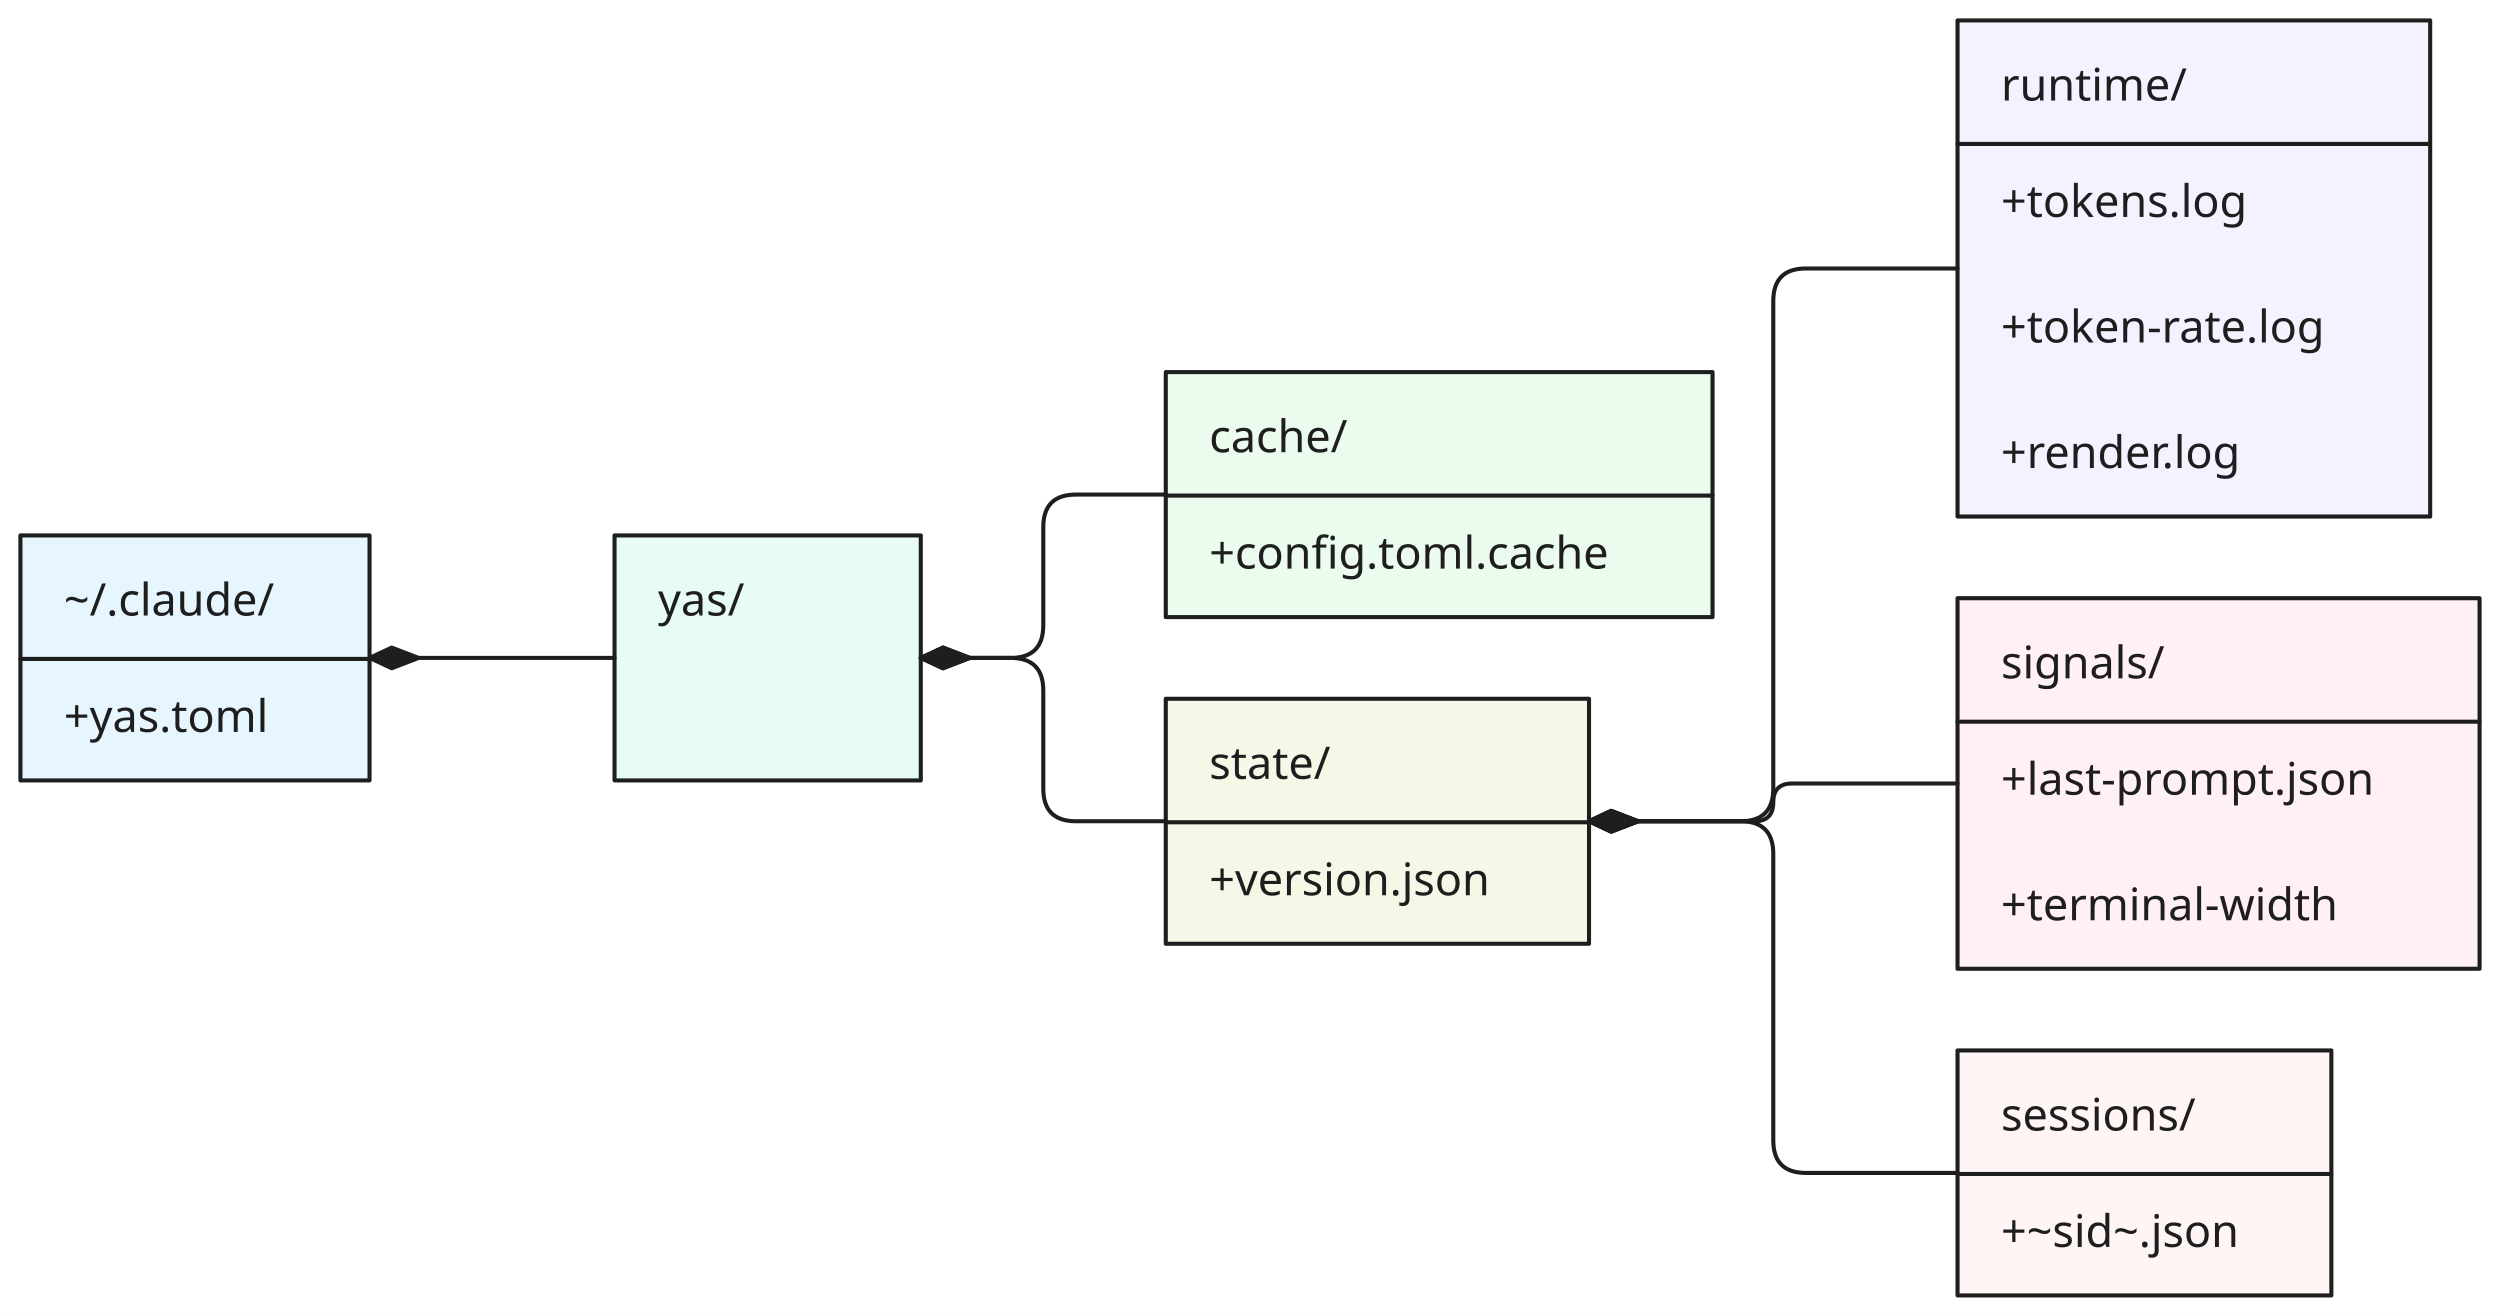
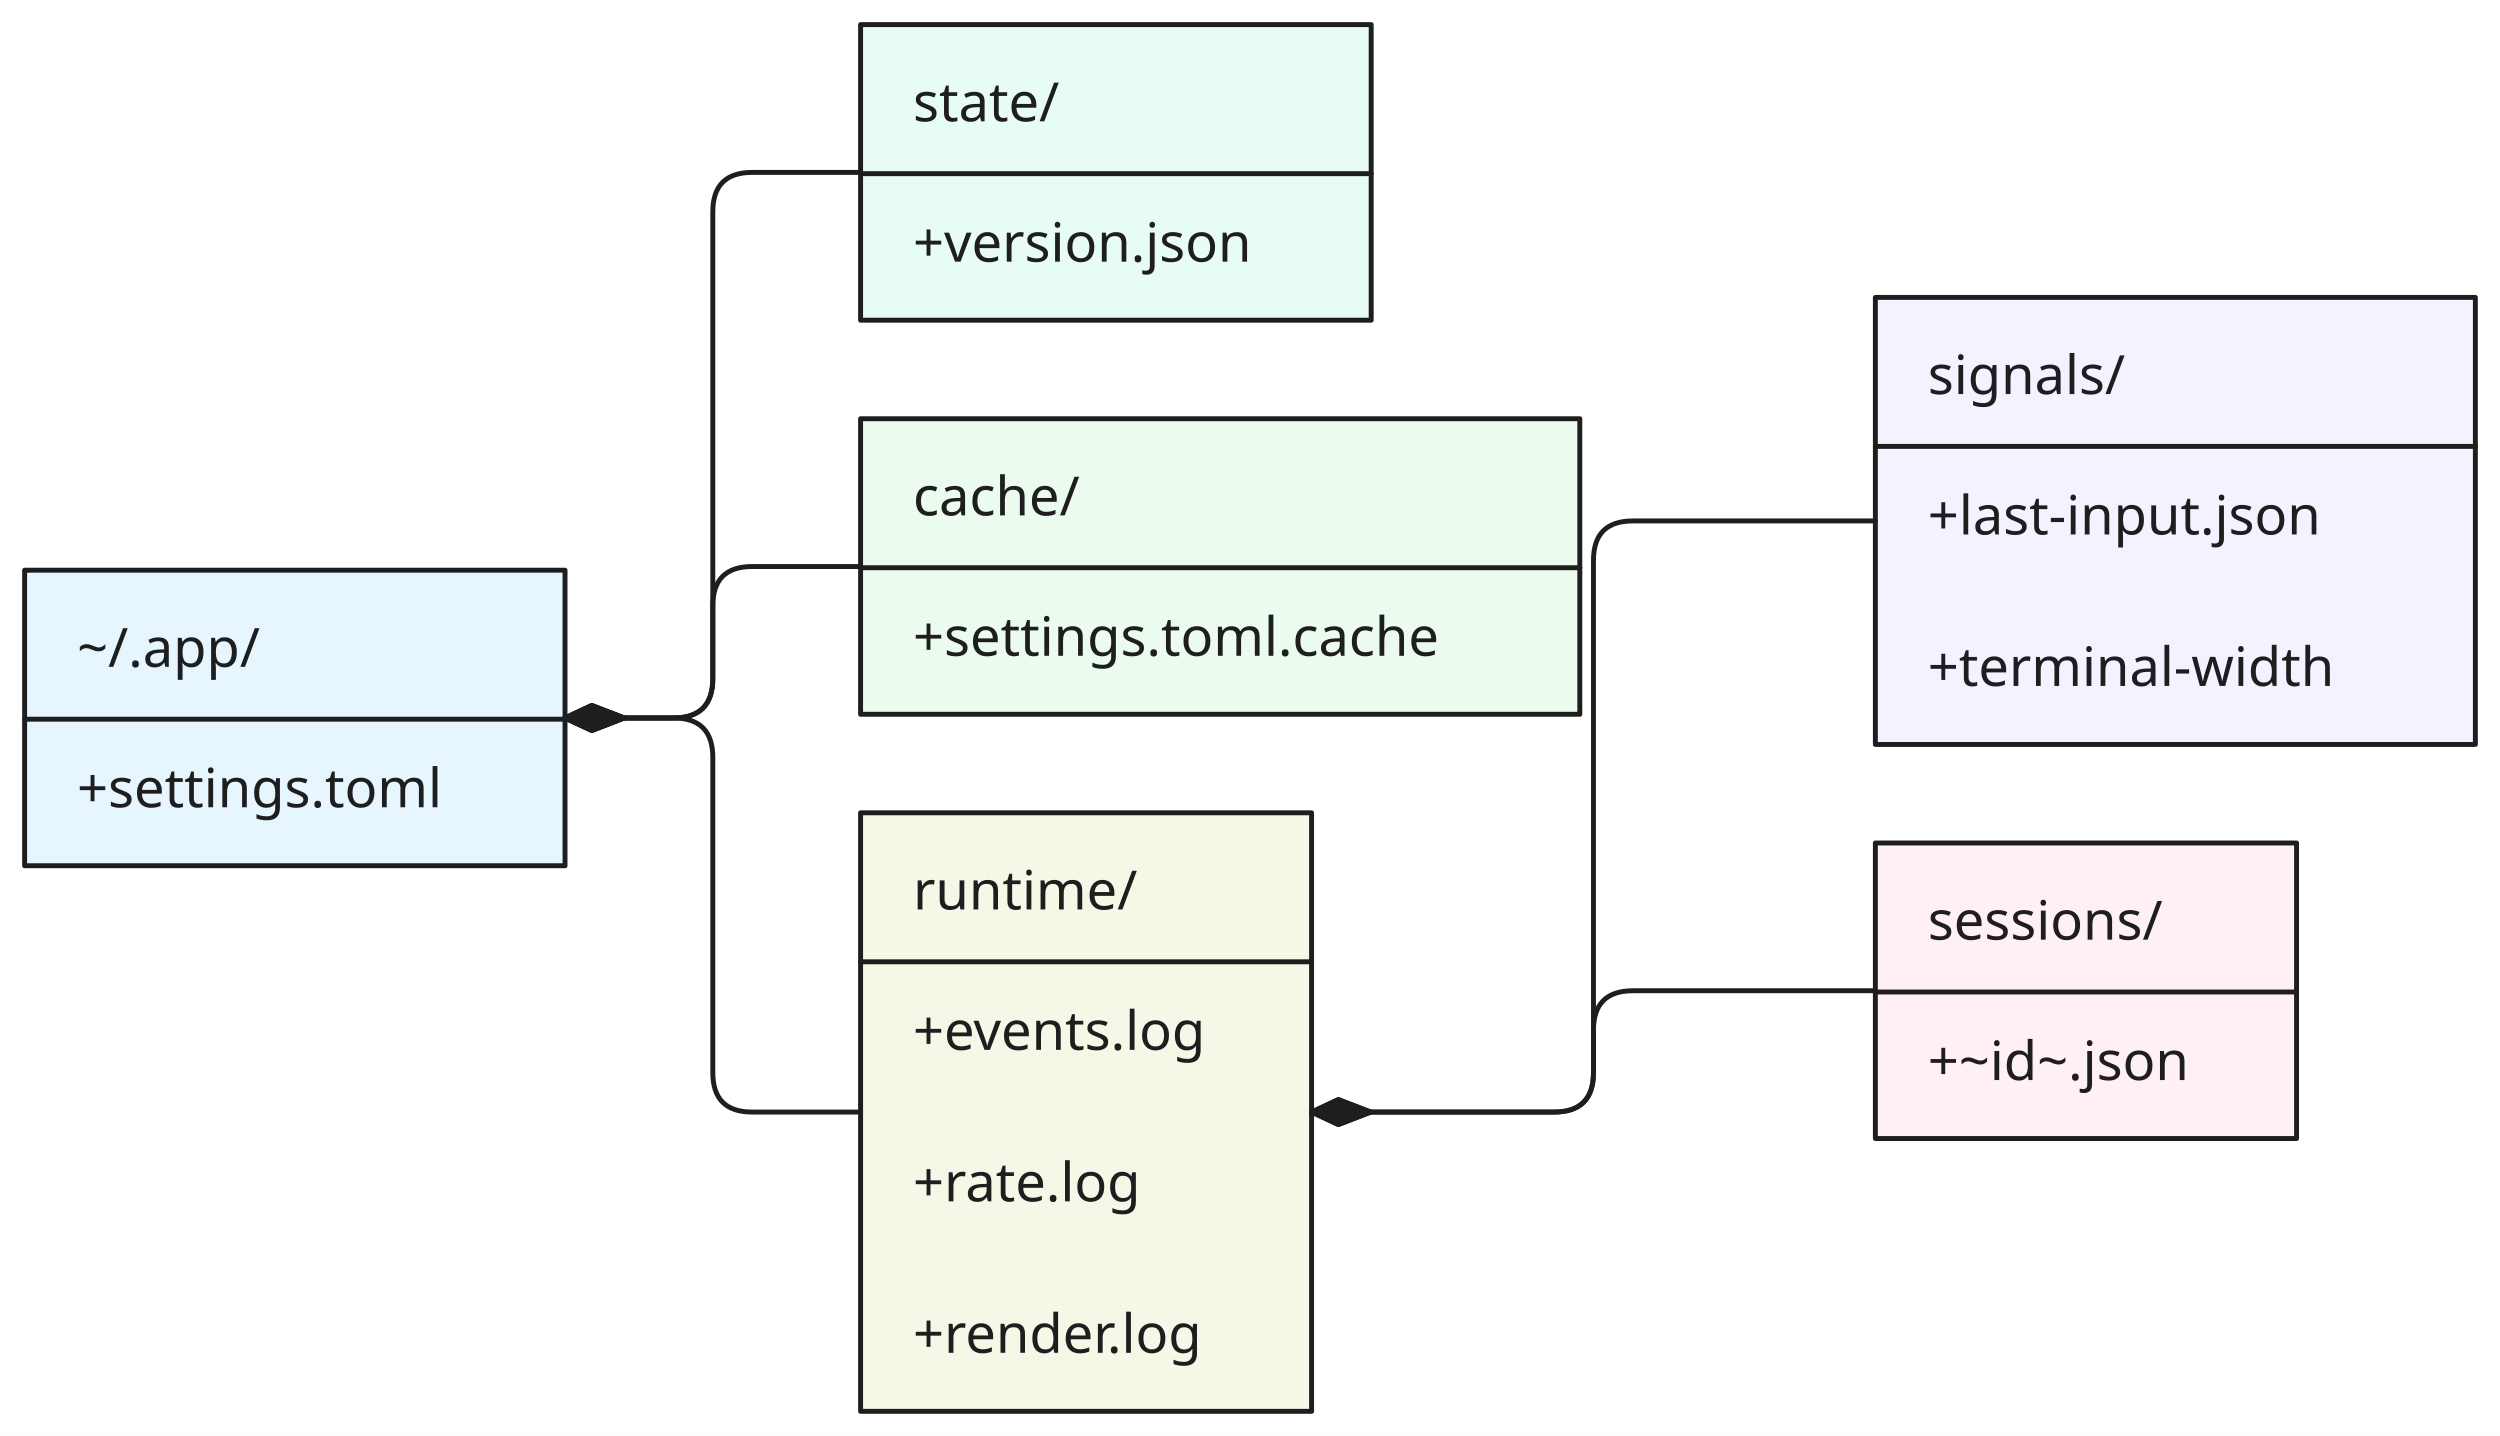
- <svg xmlns="http://www.w3.org/2000/svg" version="1.1" viewBox="0 0 1224.5 644.5" width="1224.5" height="644.5">
+ <svg xmlns="http://www.w3.org/2000/svg" version="1.1" viewBox="0 0 1015 583" width="1015" height="583">
  <defs>
    <style class="style-fonts">
      </style>
  </defs>
-   <rect x="0" y="0" width="1224.5" height="644.5" fill="#ffffff" />
-   <g stroke-linecap="round" transform="translate(10 262.25) rotate(0 85.5 60)">
-     <path d="M0 0 L171 0 L171 120 L0 120" stroke="none" stroke-width="0" fill="#e7f5ff" />
+   <rect x="0" y="0" width="1015" height="583" fill="#ffffff" />
+   <g stroke-linecap="round" transform="translate(10 231.5) rotate(0 109.7 60)">
+     <path d="M0 0 L219.4 0 L219.4 120 L0 120" stroke="none" stroke-width="0" fill="#e7f5ff" />
+     <path d="M0 0 C43.88 0, 87.76 0, 219.4 0 M0 0 C59.68 0, 119.35 0, 219.4 0 M219.4 0 C219.4 28.22, 219.4 56.43, 219.4 120 M219.4 0 C219.4 45.03, 219.4 90.07, 219.4 120 M219.4 120 C140.08 120, 60.77 120, 0 120 M219.4 120 C166.54 120, 113.69 120, 0 120 M0 120 C0 79.12, 0 38.23, 0 0 M0 120 C0 77.82, 0 35.63, 0 0" stroke="#1e1e1e" stroke-width="2" fill="none" />
+   </g>
+   <g transform="translate(31.3 251.5) rotate(0 42.35 13.75)">
+     <text x="0" y="19.25" font-family="Comic Shanns, Segoe UI Emoji" font-size="22px" fill="#1e1e1e" text-anchor="start" style="white-space: pre;" direction="ltr" dominant-baseline="alphabetic">~/.app/</text>
+   </g>
+   <g stroke-linecap="round">
+     <g transform="translate(10 292) rotate(0 109.7 0)">
+       <path d="M0 0 C43.88 0, 87.76 0, 219.4 0 M0 0 C59.68 0, 119.35 0, 219.4 0" stroke="#1e1e1e" stroke-width="2" fill="none" />
+     </g>
+   </g>
+   <mask />
+   <g transform="translate(31.3 308.5) rotate(0 84.7 13.75)">
+     <text x="0" y="19.25" font-family="Comic Shanns, Segoe UI Emoji" font-size="22px" fill="#1e1e1e" text-anchor="start" style="white-space: pre;" direction="ltr" dominant-baseline="alphabetic">+settings.toml</text>
+   </g>
+   <g stroke-linecap="round" transform="translate(349.4 10) rotate(0 103.65 60)">
+     <path d="M0 0 L207.3 0 L207.3 120 L0 120" stroke="none" stroke-width="0" fill="#e6fcf5" />
+     <path d="M0 0 C41.46 0, 82.92 0, 207.3 0 M0 0 C56.38 0, 112.77 0, 207.3 0 M207.3 0 C207.3 28.22, 207.3 56.43, 207.3 120 M207.3 0 C207.3 45.03, 207.3 90.07, 207.3 120 M207.3 120 C132.36 120, 57.42 120, 0 120 M207.3 120 C157.36 120, 107.42 120, 0 120 M0 120 C0 79.12, 0 38.23, 0 0 M0 120 C0 77.82, 0 35.63, 0 0" stroke="#1e1e1e" stroke-width="2" fill="none" />
+   </g>
+   <g transform="translate(370.7 30) rotate(0 36.3 13.75)">
+     <text x="0" y="19.25" font-family="Comic Shanns, Segoe UI Emoji" font-size="22px" fill="#1e1e1e" text-anchor="start" style="white-space: pre;" direction="ltr" dominant-baseline="alphabetic">state/</text>
+   </g>
+   <g stroke-linecap="round">
+     <g transform="translate(349.4 70.5) rotate(0 103.65 0)">
+       <path d="M0 0 C41.46 0, 82.92 0, 207.3 0 M0 0 C56.38 0, 112.77 0, 207.3 0" stroke="#1e1e1e" stroke-width="2" fill="none" />
+     </g>
+   </g>
+   <mask />
+   <g transform="translate(370.7 87) rotate(0 78.65 13.75)">
+     <text x="0" y="19.25" font-family="Comic Shanns, Segoe UI Emoji" font-size="22px" fill="#1e1e1e" text-anchor="start" style="white-space: pre;" direction="ltr" dominant-baseline="alphabetic">+version.json</text>
+   </g>
+   <g stroke-linecap="round" transform="translate(349.4 170) rotate(0 146 60)">
+     <path d="M0 0 L292 0 L292 120 L0 120" stroke="none" stroke-width="0" fill="#ebfbee" />
+     <path d="M0 0 C58.4 0, 116.8 0, 292 0 M0 0 C79.42 0, 158.84 0, 292 0 M292 0 C292 28.22, 292 56.43, 292 120 M292 0 C292 45.03, 292 90.07, 292 120 M292 120 C186.44 120, 80.88 120, 0 120 M292 120 C221.65 120, 151.31 120, 0 120 M0 120 C0 79.12, 0 38.23, 0 0 M0 120 C0 77.82, 0 35.63, 0 0" stroke="#1e1e1e" stroke-width="2" fill="none" />
+   </g>
+   <g transform="translate(370.7 190) rotate(0 36.3 13.75)">
+     <text x="0" y="19.25" font-family="Comic Shanns, Segoe UI Emoji" font-size="22px" fill="#1e1e1e" text-anchor="start" style="white-space: pre;" direction="ltr" dominant-baseline="alphabetic">cache/</text>
+   </g>
+   <g stroke-linecap="round">
+     <g transform="translate(349.4 230.5) rotate(0 146 0)">
+       <path d="M0 0 C58.4 0, 116.8 0, 292 0 M0 0 C79.42 0, 158.84 0, 292 0" stroke="#1e1e1e" stroke-width="2" fill="none" />
+     </g>
+   </g>
+   <mask />
+   <g transform="translate(370.7 247) rotate(0 121 13.75)">
+     <text x="0" y="19.25" font-family="Comic Shanns, Segoe UI Emoji" font-size="22px" fill="#1e1e1e" text-anchor="start" style="white-space: pre;" direction="ltr" dominant-baseline="alphabetic">+settings.toml.cache</text>
+   </g>
+   <g stroke-linecap="round" transform="translate(349.4 330) rotate(0 91.55 121.5)">
+     <path d="M0 0 L183.1 0 L183.1 243 L0 243" stroke="none" stroke-width="0" fill="#f3f8e7" />
+     <path d="M0 0 C36.62 0, 73.24 0, 183.1 0 M0 0 C49.8 0, 99.6 0, 183.1 0 M183.1 0 C183.1 57.14, 183.1 114.27, 183.1 243 M183.1 0 C183.1 91.19, 183.1 182.39, 183.1 243 M183.1 243 C116.91 243, 50.71 243, 0 243 M183.1 243 C138.99 243, 94.88 243, 0 243 M0 243 C0 160.21, 0 77.43, 0 0 M0 243 C0 157.58, 0 72.16, 0 0" stroke="#1e1e1e" stroke-width="2" fill="none" />
+   </g>
+   <g transform="translate(370.7 350) rotate(0 48.4 13.75)">
+     <text x="0" y="19.25" font-family="Comic Shanns, Segoe UI Emoji" font-size="22px" fill="#1e1e1e" text-anchor="start" style="white-space: pre;" direction="ltr" dominant-baseline="alphabetic">runtime/</text>
+   </g>
+   <g stroke-linecap="round">
+     <g transform="translate(349.4 390.5) rotate(0 91.55 0)">
+       <path d="M0 0 C36.62 0, 73.24 0, 183.1 0 M0 0 C49.8 0, 99.6 0, 183.1 0" stroke="#1e1e1e" stroke-width="2" fill="none" />
+     </g>
+   </g>
+   <mask />
+   <g transform="translate(370.7 407) rotate(0 66.55 13.75)">
+     <text x="0" y="19.25" font-family="Comic Shanns, Segoe UI Emoji" font-size="22px" fill="#1e1e1e" text-anchor="start" style="white-space: pre;" direction="ltr" dominant-baseline="alphabetic">+events.log</text>
+   </g>
+   <g transform="translate(370.7 468.5) rotate(0 54.45 13.75)">
+     <text x="0" y="19.25" font-family="Comic Shanns, Segoe UI Emoji" font-size="22px" fill="#1e1e1e" text-anchor="start" style="white-space: pre;" direction="ltr" dominant-baseline="alphabetic">+rate.log</text>
+   </g>
+   <g transform="translate(370.7 530) rotate(0 66.55 13.75)">
+     <text x="0" y="19.25" font-family="Comic Shanns, Segoe UI Emoji" font-size="22px" fill="#1e1e1e" text-anchor="start" style="white-space: pre;" direction="ltr" dominant-baseline="alphabetic">+render.log</text>
+   </g>
+   <g stroke-linecap="round" transform="translate(761.4 120.75) rotate(0 121.8 90.75)">
+     <path d="M0 0 L243.6 0 L243.6 181.5 L0 181.5" stroke="none" stroke-width="0" fill="#f5f1ff" />
+     <path d="M0 0 C48.72 0, 97.44 0, 243.6 0 M0 0 C66.26 0, 132.52 0, 243.6 0 M243.6 0 C243.6 42.68, 243.6 85.35, 243.6 181.5 M243.6 0 C243.6 68.11, 243.6 136.23, 243.6 181.5 M243.6 181.5 C155.54 181.5, 67.47 181.5, 0 181.5 M243.6 181.5 C184.91 181.5, 126.23 181.5, 0 181.5 M0 181.5 C0 119.67, 0 57.83, 0 0 M0 181.5 C0 117.7, 0 53.9, 0 0" stroke="#1e1e1e" stroke-width="2" fill="none" />
+   </g>
+   <g transform="translate(782.7 140.75) rotate(0 48.4 13.75)">
+     <text x="0" y="19.25" font-family="Comic Shanns, Segoe UI Emoji" font-size="22px" fill="#1e1e1e" text-anchor="start" style="white-space: pre;" direction="ltr" dominant-baseline="alphabetic">signals/</text>
+   </g>
+   <g stroke-linecap="round">
+     <g transform="translate(761.4 181.25) rotate(0 121.8 0)">
+       <path d="M0 0 C48.72 0, 97.44 0, 243.6 0 M0 0 C66.26 0, 132.52 0, 243.6 0" stroke="#1e1e1e" stroke-width="2" fill="none" />
+     </g>
+   </g>
+   <mask />
+   <g transform="translate(782.7 197.75) rotate(0 96.8 13.75)">
+     <text x="0" y="19.25" font-family="Comic Shanns, Segoe UI Emoji" font-size="22px" fill="#1e1e1e" text-anchor="start" style="white-space: pre;" direction="ltr" dominant-baseline="alphabetic">+last-input.json</text>
+   </g>
+   <g transform="translate(782.7 259.25) rotate(0 90.75 13.75)">
+     <text x="0" y="19.25" font-family="Comic Shanns, Segoe UI Emoji" font-size="22px" fill="#1e1e1e" text-anchor="start" style="white-space: pre;" direction="ltr" dominant-baseline="alphabetic">+terminal-width</text>
+   </g>
+   <g stroke-linecap="round" transform="translate(761.4 342.25) rotate(0 85.5 60)">
+     <path d="M0 0 L171 0 L171 120 L0 120" stroke="none" stroke-width="0" fill="#fff0f4" />
    <path d="M0 0 C34.2 0, 68.4 0, 171 0 M0 0 C46.51 0, 93.02 0, 171 0 M171 0 C171 28.22, 171 56.43, 171 120 M171 0 C171 45.03, 171 90.07, 171 120 M171 120 C109.18 120, 47.36 120, 0 120 M171 120 C129.8 120, 88.61 120, 0 120 M0 120 C0 79.12, 0 38.23, 0 0 M0 120 C0 77.82, 0 35.63, 0 0" stroke="#1e1e1e" stroke-width="2" fill="none" />
  </g>
-   <g transform="translate(31.3 282.25) rotate(0 60.5 13.75)">
-     <text x="0" y="19.25" font-family="Comic Shanns, Segoe UI Emoji" font-size="22px" fill="#1e1e1e" text-anchor="start" style="white-space: pre;" direction="ltr" dominant-baseline="alphabetic">~/.claude/</text>
+   <g transform="translate(782.7 362.25) rotate(0 54.45 13.75)">
+     <text x="0" y="19.25" font-family="Comic Shanns, Segoe UI Emoji" font-size="22px" fill="#1e1e1e" text-anchor="start" style="white-space: pre;" direction="ltr" dominant-baseline="alphabetic">sessions/</text>
  </g>
  <g stroke-linecap="round">
-     <g transform="translate(10 322.75) rotate(0 85.5 0)">
+     <g transform="translate(761.4 402.75) rotate(0 85.5 0)">
      <path d="M0 0 C34.2 0, 68.4 0, 171 0 M0 0 C46.51 0, 93.02 0, 171 0" stroke="#1e1e1e" stroke-width="2" fill="none" />
    </g>
  </g>
  <mask />
-   <g transform="translate(31.3 339.25) rotate(0 54.45 13.75)">
-     <text x="0" y="19.25" font-family="Comic Shanns, Segoe UI Emoji" font-size="22px" fill="#1e1e1e" text-anchor="start" style="white-space: pre;" direction="ltr" dominant-baseline="alphabetic">+yas.toml</text>
-   </g>
-   <g stroke-linecap="round" transform="translate(301 262.25) rotate(0 75 60)">
-     <path d="M0 0 L150 0 L150 120 L0 120" stroke="none" stroke-width="0" fill="#e6fcf5" />
-     <path d="M0 0 C30 0, 60 0, 150 0 M0 0 C40.8 0, 81.6 0, 150 0 M150 0 C150 28.22, 150 56.43, 150 120 M150 0 C150 45.03, 150 90.07, 150 120 M150 120 C95.77 120, 41.55 120, 0 120 M150 120 C113.86 120, 77.73 120, 0 120 M0 120 C0 79.12, 0 38.23, 0 0 M0 120 C0 77.82, 0 35.63, 0 0" stroke="#1e1e1e" stroke-width="2" fill="none" />
-   </g>
-   <g transform="translate(322.3 282.25) rotate(0 24.2 13.75)">
-     <text x="0" y="19.25" font-family="Comic Shanns, Segoe UI Emoji" font-size="22px" fill="#1e1e1e" text-anchor="start" style="white-space: pre;" direction="ltr" dominant-baseline="alphabetic">yas/</text>
-   </g>
-   <g stroke-linecap="round" transform="translate(571 182.25) rotate(0 133.9 60)">
-     <path d="M0 0 L267.8 0 L267.8 120 L0 120" stroke="none" stroke-width="0" fill="#ebfbee" />
-     <path d="M0 0 C53.56 0, 107.12 0, 267.8 0 M0 0 C72.84 0, 145.68 0, 267.8 0 M267.8 0 C267.8 28.22, 267.8 56.43, 267.8 120 M267.8 0 C267.8 45.03, 267.8 90.07, 267.8 120 M267.8 120 C170.99 120, 74.17 120, 0 120 M267.8 120 C203.28 120, 138.77 120, 0 120 M0 120 C0 79.12, 0 38.23, 0 0 M0 120 C0 77.82, 0 35.63, 0 0" stroke="#1e1e1e" stroke-width="2" fill="none" />
-   </g>
-   <g transform="translate(592.3 202.25) rotate(0 36.3 13.75)">
-     <text x="0" y="19.25" font-family="Comic Shanns, Segoe UI Emoji" font-size="22px" fill="#1e1e1e" text-anchor="start" style="white-space: pre;" direction="ltr" dominant-baseline="alphabetic">cache/</text>
+   <g transform="translate(782.7 419.25) rotate(0 60.5 13.75)">
+     <text x="0" y="19.25" font-family="Comic Shanns, Segoe UI Emoji" font-size="22px" fill="#1e1e1e" text-anchor="start" style="white-space: pre;" direction="ltr" dominant-baseline="alphabetic">+~id~.json</text>
  </g>
  <g stroke-linecap="round">
-     <g transform="translate(571 242.75) rotate(0 133.9 0)">
-       <path d="M0 0 C53.56 0, 107.12 0, 267.8 0 M0 0 C72.84 0, 145.68 0, 267.8 0" stroke="#1e1e1e" stroke-width="2" fill="none" />
+     <g transform="translate(229.4 291.5) rotate(0 60 -110.75)">
+       <path d="M0 0 C8.8 0, 17.6 0, 44 0 M0 0 C11.97 0, 23.94 0, 44 0 M44 0 C54.67 0, 60 -5.33, 60 -16 M44 0 C54.67 0, 60 -5.33, 60 -16 M60 -16 C60 -57.22, 60 -98.43, 60 -205.5 M60 -16 C60 -89.81, 60 -163.63, 60 -205.5 M60 -205.5 C60 -216.17, 65.33 -221.5, 76 -221.5 M60 -205.5 C60 -216.17, 65.33 -221.5, 76 -221.5 M76 -221.5 C85.49 -221.5, 94.98 -221.5, 120 -221.5 M76 -221.5 C85.5 -221.5, 94.99 -221.5, 120 -221.5" stroke="#1e1e1e" stroke-width="2" fill="none" />
    </g>
-   </g>
-   <mask />
-   <g transform="translate(592.3 259.25) rotate(0 108.9 13.75)">
-     <text x="0" y="19.25" font-family="Comic Shanns, Segoe UI Emoji" font-size="22px" fill="#1e1e1e" text-anchor="start" style="white-space: pre;" direction="ltr" dominant-baseline="alphabetic">+config.toml.cache</text>
-   </g>
-   <g stroke-linecap="round" transform="translate(571 342.25) rotate(0 103.65 60)">
-     <path d="M0 0 L207.3 0 L207.3 120 L0 120" stroke="none" stroke-width="0" fill="#f3f8e7" />
-     <path d="M0 0 C41.46 0, 82.92 0, 207.3 0 M0 0 C56.38 0, 112.77 0, 207.3 0 M207.3 0 C207.3 28.22, 207.3 56.43, 207.3 120 M207.3 0 C207.3 45.03, 207.3 90.07, 207.3 120 M207.3 120 C132.36 120, 57.42 120, 0 120 M207.3 120 C157.36 120, 107.42 120, 0 120 M0 120 C0 79.12, 0 38.23, 0 0 M0 120 C0 77.82, 0 35.63, 0 0" stroke="#1e1e1e" stroke-width="2" fill="none" />
-   </g>
-   <g transform="translate(592.3 362.25) rotate(0 36.3 13.75)">
-     <text x="0" y="19.25" font-family="Comic Shanns, Segoe UI Emoji" font-size="22px" fill="#1e1e1e" text-anchor="start" style="white-space: pre;" direction="ltr" dominant-baseline="alphabetic">state/</text>
-   </g>
-   <g stroke-linecap="round">
-     <g transform="translate(571 402.75) rotate(0 103.65 0)">
-       <path d="M0 0 C41.46 0, 82.92 0, 207.3 0 M0 0 C56.38 0, 112.77 0, 207.3 0" stroke="#1e1e1e" stroke-width="2" fill="none" />
-     </g>
-   </g>
-   <mask />
-   <g transform="translate(592.3 419.25) rotate(0 78.65 13.75)">
-     <text x="0" y="19.25" font-family="Comic Shanns, Segoe UI Emoji" font-size="22px" fill="#1e1e1e" text-anchor="start" style="white-space: pre;" direction="ltr" dominant-baseline="alphabetic">+version.json</text>
-   </g>
-   <g stroke-linecap="round" transform="translate(958.8 10) rotate(0 115.75 121.5)">
-     <path d="M0 0 L231.5 0 L231.5 243 L0 243" stroke="none" stroke-width="0" fill="#f5f1ff" />
-     <path d="M0 0 C46.3 0, 92.6 0, 231.5 0 M0 0 C62.97 0, 125.93 0, 231.5 0 M231.5 0 C231.5 57.14, 231.5 114.27, 231.5 243 M231.5 0 C231.5 91.19, 231.5 182.39, 231.5 243 M231.5 243 C147.81 243, 64.12 243, 0 243 M231.5 243 C175.73 243, 119.96 243, 0 243 M0 243 C0 160.21, 0 77.43, 0 0 M0 243 C0 157.58, 0 72.16, 0 0" stroke="#1e1e1e" stroke-width="2" fill="none" />
-   </g>
-   <g transform="translate(980.1 30) rotate(0 48.4 13.75)">
-     <text x="0" y="19.25" font-family="Comic Shanns, Segoe UI Emoji" font-size="22px" fill="#1e1e1e" text-anchor="start" style="white-space: pre;" direction="ltr" dominant-baseline="alphabetic">runtime/</text>
-   </g>
-   <g stroke-linecap="round">
-     <g transform="translate(958.8 70.5) rotate(0 115.75 0)">
-       <path d="M0 0 C46.3 0, 92.6 0, 231.5 0 M0 0 C62.97 0, 125.93 0, 231.5 0" stroke="#1e1e1e" stroke-width="2" fill="none" />
-     </g>
-   </g>
-   <mask />
-   <g transform="translate(980.1 87) rotate(0 66.55 13.75)">
-     <text x="0" y="19.25" font-family="Comic Shanns, Segoe UI Emoji" font-size="22px" fill="#1e1e1e" text-anchor="start" style="white-space: pre;" direction="ltr" dominant-baseline="alphabetic">+tokens.log</text>
-   </g>
-   <g transform="translate(980.1 148.5) rotate(0 90.75 13.75)">
-     <text x="0" y="19.25" font-family="Comic Shanns, Segoe UI Emoji" font-size="22px" fill="#1e1e1e" text-anchor="start" style="white-space: pre;" direction="ltr" dominant-baseline="alphabetic">+token-rate.log</text>
-   </g>
-   <g transform="translate(980.1 210) rotate(0 66.55 13.75)">
-     <text x="0" y="19.25" font-family="Comic Shanns, Segoe UI Emoji" font-size="22px" fill="#1e1e1e" text-anchor="start" style="white-space: pre;" direction="ltr" dominant-baseline="alphabetic">+render.log</text>
-   </g>
-   <g stroke-linecap="round" transform="translate(958.8 293) rotate(0 127.85 90.75)">
-     <path d="M0 0 L255.7 0 L255.7 181.5 L0 181.5" stroke="none" stroke-width="0" fill="#fff0f4" />
-     <path d="M0 0 C51.14 0, 102.28 0, 255.7 0 M0 0 C69.55 0, 139.1 0, 255.7 0 M255.7 0 C255.7 42.68, 255.7 85.35, 255.7 181.5 M255.7 0 C255.7 68.11, 255.7 136.23, 255.7 181.5 M255.7 181.5 C163.26 181.5, 70.82 181.5, 0 181.5 M255.7 181.5 C194.1 181.5, 132.5 181.5, 0 181.5 M0 181.5 C0 119.67, 0 57.83, 0 0 M0 181.5 C0 117.7, 0 53.9, 0 0" stroke="#1e1e1e" stroke-width="2" fill="none" />
-   </g>
-   <g transform="translate(980.1 313) rotate(0 48.4 13.75)">
-     <text x="0" y="19.25" font-family="Comic Shanns, Segoe UI Emoji" font-size="22px" fill="#1e1e1e" text-anchor="start" style="white-space: pre;" direction="ltr" dominant-baseline="alphabetic">signals/</text>
-   </g>
-   <g stroke-linecap="round">
-     <g transform="translate(958.8 353.5) rotate(0 127.85 0)">
-       <path d="M0 0 C51.14 0, 102.28 0, 255.7 0 M0 0 C69.55 0, 139.1 0, 255.7 0" stroke="#1e1e1e" stroke-width="2" fill="none" />
-     </g>
-   </g>
-   <mask />
-   <g transform="translate(980.1 370) rotate(0 102.85 13.75)">
-     <text x="0" y="19.25" font-family="Comic Shanns, Segoe UI Emoji" font-size="22px" fill="#1e1e1e" text-anchor="start" style="white-space: pre;" direction="ltr" dominant-baseline="alphabetic">+last-prompt.json</text>
-   </g>
-   <g transform="translate(980.1 431.5) rotate(0 90.75 13.75)">
-     <text x="0" y="19.25" font-family="Comic Shanns, Segoe UI Emoji" font-size="22px" fill="#1e1e1e" text-anchor="start" style="white-space: pre;" direction="ltr" dominant-baseline="alphabetic">+terminal-width</text>
-   </g>
-   <g stroke-linecap="round" transform="translate(958.8 514.5) rotate(0 91.55 60)">
-     <path d="M0 0 L183.1 0 L183.1 120 L0 120" stroke="none" stroke-width="0" fill="#fff5f5" />
-     <path d="M0 0 C36.62 0, 73.24 0, 183.1 0 M0 0 C49.8 0, 99.6 0, 183.1 0 M183.1 0 C183.1 28.22, 183.1 56.43, 183.1 120 M183.1 0 C183.1 45.03, 183.1 90.07, 183.1 120 M183.1 120 C116.91 120, 50.71 120, 0 120 M183.1 120 C138.99 120, 94.88 120, 0 120 M0 120 C0 79.12, 0 38.23, 0 0 M0 120 C0 77.82, 0 35.63, 0 0" stroke="#1e1e1e" stroke-width="2" fill="none" />
-   </g>
-   <g transform="translate(980.1 534.5) rotate(0 54.45 13.75)">
-     <text x="0" y="19.25" font-family="Comic Shanns, Segoe UI Emoji" font-size="22px" fill="#1e1e1e" text-anchor="start" style="white-space: pre;" direction="ltr" dominant-baseline="alphabetic">sessions/</text>
-   </g>
-   <g stroke-linecap="round">
-     <g transform="translate(958.8 575) rotate(0 91.55 0)">
-       <path d="M0 0 C36.62 0, 73.24 0, 183.1 0 M0 0 C49.8 0, 99.6 0, 183.1 0" stroke="#1e1e1e" stroke-width="2" fill="none" />
-     </g>
-   </g>
-   <mask />
-   <g transform="translate(980.1 591.5) rotate(0 66.55 13.75)">
-     <text x="0" y="19.25" font-family="Comic Shanns, Segoe UI Emoji" font-size="22px" fill="#1e1e1e" text-anchor="start" style="white-space: pre;" direction="ltr" dominant-baseline="alphabetic">+~sid~.json</text>
-   </g>
-   <g stroke-linecap="round">
-     <g transform="translate(181 322.25) rotate(0 60 0)">
-       <path d="M0 0 C12 0, 24 0, 60 0 M0 0 C16.32 0, 32.64 0, 60 0 M60 0 C60 0, 60 0, 60 0 M60 0 C60 0, 60 0, 60 0 M60 0 C60 0, 60 0, 60 0 M60 0 C60 0, 60 0, 60 0 M60 0 C60 0, 60 0, 60 0 M60 0 C60 0, 60 0, 60 0 M60 0 C72.94 0, 85.88 0, 120 0 M60 0 C72.95 0, 85.9 0, 120 0" stroke="#1e1e1e" stroke-width="2" fill="none" />
-     </g>
-     <g transform="translate(181 322.25) rotate(0 60 0)">
+     <g transform="translate(229.4 291.5) rotate(0 60 -110.75)">
      <path d="M0 0 L10.88 -5.07 L24 0 L10.88 5.07 L0 0" stroke="none" stroke-width="0" fill="#1e1e1e" fill-rule="evenodd" />
      <path d="M0 0 C2.18 -1.01, 4.35 -2.03, 10.88 -5.07 M0 0 C2.96 -1.38, 5.92 -2.76, 10.88 -5.07 M10.88 -5.07 C13.96 -3.88, 17.05 -2.69, 24 0 M10.88 -5.07 C15.8 -3.17, 20.73 -1.26, 24 0 M24 0 C19.26 1.83, 14.51 3.67, 10.88 5.07 M24 0 C20.84 1.22, 17.68 2.44, 10.88 5.07 M10.88 5.07 C7.17 3.34, 3.47 1.62, 0 0 M10.88 5.07 C7.05 3.29, 3.23 1.51, 0 0 M0 0 C0 0, 0 0, 0 0 M0 0 C0 0, 0 0, 0 0" stroke="#1e1e1e" stroke-width="2" fill="none" />
    </g>
  </g>
  <mask />
  <g stroke-linecap="round">
-     <g transform="translate(451 322.25) rotate(0 60 -40)">
-       <path d="M0 0 C8.8 0, 17.6 0, 44 0 M0 0 C11.97 0, 23.94 0, 44 0 M44 0 C54.67 0, 60 -5.33, 60 -16 M44 0 C54.67 0, 60 -5.33, 60 -16 M60 -16 C60 -26.44, 60 -36.88, 60 -64 M60 -16 C60 -34.7, 60 -53.39, 60 -64 M60 -64 C60 -74.67, 65.33 -80, 76 -80 M60 -64 C60 -74.67, 65.33 -80, 76 -80 M76 -80 C85.49 -80, 94.98 -80, 120 -80 M76 -80 C85.5 -80, 94.99 -80, 120 -80" stroke="#1e1e1e" stroke-width="2" fill="none" />
+     <g transform="translate(229.4 291.5) rotate(0 60 -30.75)">
+       <path d="M0 0 C8.8 0, 17.6 0, 44 0 M0 0 C11.97 0, 23.94 0, 44 0 M44 0 C54.67 0, 60 -5.33, 60 -16 M44 0 C54.67 0, 60 -5.33, 60 -16 M60 -16 C60 -22.42, 60 -28.83, 60 -45.5 M60 -16 C60 -27.49, 60 -38.98, 60 -45.5 M60 -45.5 C60 -56.17, 65.33 -61.5, 76 -61.5 M60 -45.5 C60 -56.17, 65.33 -61.5, 76 -61.5 M76 -61.5 C85.49 -61.5, 94.98 -61.5, 120 -61.5 M76 -61.5 C85.5 -61.5, 94.99 -61.5, 120 -61.5" stroke="#1e1e1e" stroke-width="2" fill="none" />
    </g>
-     <g transform="translate(451 322.25) rotate(0 60 -40)">
+     <g transform="translate(229.4 291.5) rotate(0 60 -30.75)">
      <path d="M0 0 L10.88 -5.07 L24 0 L10.88 5.07 L0 0" stroke="none" stroke-width="0" fill="#1e1e1e" fill-rule="evenodd" />
      <path d="M0 0 C2.18 -1.01, 4.35 -2.03, 10.88 -5.07 M0 0 C2.96 -1.38, 5.92 -2.76, 10.88 -5.07 M10.88 -5.07 C13.96 -3.88, 17.05 -2.69, 24 0 M10.88 -5.07 C15.8 -3.17, 20.73 -1.26, 24 0 M24 0 C19.26 1.83, 14.51 3.67, 10.88 5.07 M24 0 C20.84 1.22, 17.68 2.44, 10.88 5.07 M10.88 5.07 C7.17 3.34, 3.47 1.62, 0 0 M10.88 5.07 C7.05 3.29, 3.23 1.51, 0 0 M0 0 C0 0, 0 0, 0 0 M0 0 C0 0, 0 0, 0 0" stroke="#1e1e1e" stroke-width="2" fill="none" />
    </g>
  </g>
  <mask />
  <g stroke-linecap="round">
-     <g transform="translate(451 322.25) rotate(0 60 40)">
-       <path d="M0 0 C8.8 0, 17.6 0, 44 0 M0 0 C11.97 0, 23.94 0, 44 0 M44 0 C54.67 0, 60 5.33, 60 16 M44 0 C54.67 0, 60 5.33, 60 16 M60 16 C60 26.44, 60 36.88, 60 64 M60 16 C60 34.7, 60 53.39, 60 64 M60 64 C60 74.67, 65.33 80, 76 80 M60 64 C60 74.67, 65.33 80, 76 80 M76 80 C85.49 80, 94.98 80, 120 80 M76 80 C85.5 80, 94.99 80, 120 80" stroke="#1e1e1e" stroke-width="2" fill="none" />
+     <g transform="translate(229.4 291.5) rotate(0 60 80)">
+       <path d="M0 0 C8.8 0, 17.6 0, 44 0 M0 0 C11.97 0, 23.94 0, 44 0 M44 0 C54.67 0, 60 5.33, 60 16 M44 0 C54.67 0, 60 5.33, 60 16 M60 16 C60 43.84, 60 71.68, 60 144 M60 16 C60 65.86, 60 115.72, 60 144 M60 144 C60 154.67, 65.33 160, 76 160 M60 144 C60 154.67, 65.33 160, 76 160 M76 160 C85.49 160, 94.98 160, 120 160 M76 160 C85.5 160, 94.99 160, 120 160" stroke="#1e1e1e" stroke-width="2" fill="none" />
    </g>
-     <g transform="translate(451 322.25) rotate(0 60 40)">
+     <g transform="translate(229.4 291.5) rotate(0 60 80)">
      <path d="M0 0 L10.88 -5.07 L24 0 L10.88 5.07 L0 0" stroke="none" stroke-width="0" fill="#1e1e1e" fill-rule="evenodd" />
      <path d="M0 0 C2.18 -1.01, 4.35 -2.03, 10.88 -5.07 M0 0 C2.96 -1.38, 5.92 -2.76, 10.88 -5.07 M10.88 -5.07 C13.96 -3.88, 17.05 -2.69, 24 0 M10.88 -5.07 C15.8 -3.17, 20.73 -1.26, 24 0 M24 0 C19.26 1.83, 14.51 3.67, 10.88 5.07 M24 0 C20.84 1.22, 17.68 2.44, 10.88 5.07 M10.88 5.07 C7.17 3.34, 3.47 1.62, 0 0 M10.88 5.07 C7.05 3.29, 3.23 1.51, 0 0 M0 0 C0 0, 0 0, 0 0 M0 0 C0 0, 0 0, 0 0" stroke="#1e1e1e" stroke-width="2" fill="none" />
    </g>
  </g>
  <mask />
  <g stroke-linecap="round">
-     <g transform="translate(778.3 402.25) rotate(0 90.25 -135.375)">
-       <path d="M0 0 C14.85 0, 29.7 0, 74.25 0 M0 0 C20.2 0, 40.39 0, 74.25 0 M74.25 0 C84.92 0, 90.25 -5.33, 90.25 -16 M74.25 0 C84.92 0, 90.25 -5.33, 90.25 -16 M90.25 -16 C90.25 -67.93, 90.25 -119.86, 90.25 -254.75 M90.25 -16 C90.25 -109, 90.25 -202, 90.25 -254.75 M90.25 -254.75 C90.25 -265.42, 95.58 -270.75, 106.25 -270.75 M90.25 -254.75 C90.25 -265.42, 95.58 -270.75, 106.25 -270.75 M106.25 -270.75 C122.26 -270.75, 138.28 -270.75, 180.5 -270.75 M106.25 -270.75 C122.27 -270.75, 138.3 -270.75, 180.5 -270.75" stroke="#1e1e1e" stroke-width="2" fill="none" />
+     <g transform="translate(532.5 451.5) rotate(0 114.45 -120)">
+       <path d="M0 0 C19.69 0, 39.38 0, 98.45 0 M0 0 C26.78 0, 53.56 0, 98.45 0 M98.45 0 C109.12 0, 114.45 -5.33, 114.45 -16 M98.45 0 C109.12 0, 114.45 -5.33, 114.45 -16 M114.45 -16 C114.45 -61.24, 114.45 -106.48, 114.45 -224 M114.45 -16 C114.45 -97.02, 114.45 -178.04, 114.45 -224 M114.45 -224 C114.45 -234.67, 119.78 -240, 130.45 -240 M114.45 -224 C114.45 -234.67, 119.78 -240, 130.45 -240 M130.45 -240 C151.68 -240, 172.92 -240, 228.9 -240 M130.45 -240 C151.7 -240, 172.95 -240, 228.9 -240" stroke="#1e1e1e" stroke-width="2" fill="none" />
    </g>
-     <g transform="translate(778.3 402.25) rotate(0 90.25 -135.375)">
+     <g transform="translate(532.5 451.5) rotate(0 114.45 -120)">
      <path d="M0 0 L10.88 -5.07 L24 0 L10.88 5.07 L0 0" stroke="none" stroke-width="0" fill="#1e1e1e" fill-rule="evenodd" />
      <path d="M0 0 C2.18 -1.01, 4.35 -2.03, 10.88 -5.07 M0 0 C2.96 -1.38, 5.92 -2.76, 10.88 -5.07 M10.88 -5.07 C13.96 -3.88, 17.05 -2.69, 24 0 M10.88 -5.07 C15.8 -3.17, 20.73 -1.26, 24 0 M24 0 C19.26 1.83, 14.51 3.67, 10.88 5.07 M24 0 C20.84 1.22, 17.68 2.44, 10.88 5.07 M10.88 5.07 C7.17 3.34, 3.47 1.62, 0 0 M10.88 5.07 C7.05 3.29, 3.23 1.51, 0 0 M0 0 C0 0, 0 0, 0 0 M0 0 C0 0, 0 0, 0 0" stroke="#1e1e1e" stroke-width="2" fill="none" />
    </g>
  </g>
  <mask />
  <g stroke-linecap="round">
-     <g transform="translate(778.3 402.25) rotate(0 90.25 -9.25)">
-       <path d="M0 0 C16.2 0, 32.4 0, 81 0 M0 0 C22.03 0, 44.06 0, 81 0 M81 0 C87.17 0, 90.25 -3.08, 90.25 -9.25 M81 0 C87.17 0, 90.25 -3.08, 90.25 -9.25 M90.25 -9.25 C90.25 -9.25, 90.25 -9.25, 90.25 -9.25 M90.25 -9.25 C90.25 -9.25, 90.25 -9.25, 90.25 -9.25 M90.25 -9.25 C90.25 -15.42, 93.33 -18.5, 99.5 -18.5 M90.25 -9.25 C90.25 -15.42, 93.33 -18.5, 99.5 -18.5 M99.5 -18.5 C116.97 -18.5, 134.44 -18.5, 180.5 -18.5 M99.5 -18.5 C116.98 -18.5, 134.46 -18.5, 180.5 -18.5" stroke="#1e1e1e" stroke-width="2" fill="none" />
+     <g transform="translate(532.5 451.5) rotate(0 114.45 -24.625)">
+       <path d="M0 0 C19.69 0, 39.38 0, 98.45 0 M0 0 C26.78 0, 53.56 0, 98.45 0 M98.45 0 C109.12 0, 114.45 -5.33, 114.45 -16 M98.45 0 C109.12 0, 114.45 -5.33, 114.45 -16 M114.45 -16 C114.45 -19.75, 114.45 -23.5, 114.45 -33.25 M114.45 -16 C114.45 -22.72, 114.45 -29.44, 114.45 -33.25 M114.45 -33.25 C114.45 -43.92, 119.78 -49.25, 130.45 -49.25 M114.45 -33.25 C114.45 -43.92, 119.78 -49.25, 130.45 -49.25 M130.45 -49.25 C151.68 -49.25, 172.92 -49.25, 228.9 -49.25 M130.45 -49.25 C151.7 -49.25, 172.95 -49.25, 228.9 -49.25" stroke="#1e1e1e" stroke-width="2" fill="none" />
    </g>
-     <g transform="translate(778.3 402.25) rotate(0 90.25 -9.25)">
-       <path d="M0 0 L10.88 -5.07 L24 0 L10.88 5.07 L0 0" stroke="none" stroke-width="0" fill="#1e1e1e" fill-rule="evenodd" />
-       <path d="M0 0 C2.18 -1.01, 4.35 -2.03, 10.88 -5.07 M0 0 C2.96 -1.38, 5.92 -2.76, 10.88 -5.07 M10.88 -5.07 C13.96 -3.88, 17.05 -2.69, 24 0 M10.88 -5.07 C15.8 -3.17, 20.73 -1.26, 24 0 M24 0 C19.26 1.83, 14.51 3.67, 10.88 5.07 M24 0 C20.84 1.22, 17.68 2.44, 10.88 5.07 M10.88 5.07 C7.17 3.34, 3.47 1.62, 0 0 M10.88 5.07 C7.05 3.29, 3.23 1.51, 0 0 M0 0 C0 0, 0 0, 0 0 M0 0 C0 0, 0 0, 0 0" stroke="#1e1e1e" stroke-width="2" fill="none" />
-     </g>
-   </g>
-   <mask />
-   <g stroke-linecap="round">
-     <g transform="translate(778.3 402.25) rotate(0 90.25 86.125)">
-       <path d="M0 0 C14.85 0, 29.7 0, 74.25 0 M0 0 C20.2 0, 40.39 0, 74.25 0 M74.25 0 C84.92 0, 90.25 5.33, 90.25 16 M74.25 0 C84.92 0, 90.25 5.33, 90.25 16 M90.25 16 C90.25 46.5, 90.25 77.01, 90.25 156.25 M90.25 16 C90.25 70.63, 90.25 125.26, 90.25 156.25 M90.25 156.25 C90.25 166.92, 95.58 172.25, 106.25 172.25 M90.25 156.25 C90.25 166.92, 95.58 172.25, 106.25 172.25 M106.25 172.25 C122.26 172.25, 138.28 172.25, 180.5 172.25 M106.25 172.25 C122.27 172.25, 138.3 172.25, 180.5 172.25" stroke="#1e1e1e" stroke-width="2" fill="none" />
-     </g>
-     <g transform="translate(778.3 402.25) rotate(0 90.25 86.125)">
+     <g transform="translate(532.5 451.5) rotate(0 114.45 -24.625)">
      <path d="M0 0 L10.88 -5.07 L24 0 L10.88 5.07 L0 0" stroke="none" stroke-width="0" fill="#1e1e1e" fill-rule="evenodd" />
      <path d="M0 0 C2.18 -1.01, 4.35 -2.03, 10.88 -5.07 M0 0 C2.96 -1.38, 5.92 -2.76, 10.88 -5.07 M10.88 -5.07 C13.96 -3.88, 17.05 -2.69, 24 0 M10.88 -5.07 C15.8 -3.17, 20.73 -1.26, 24 0 M24 0 C19.26 1.83, 14.51 3.67, 10.88 5.07 M24 0 C20.84 1.22, 17.68 2.44, 10.88 5.07 M10.88 5.07 C7.17 3.34, 3.47 1.62, 0 0 M10.88 5.07 C7.05 3.29, 3.23 1.51, 0 0 M0 0 C0 0, 0 0, 0 0 M0 0 C0 0, 0 0, 0 0" stroke="#1e1e1e" stroke-width="2" fill="none" />
    </g>
  </g>
  <mask />
</svg>
